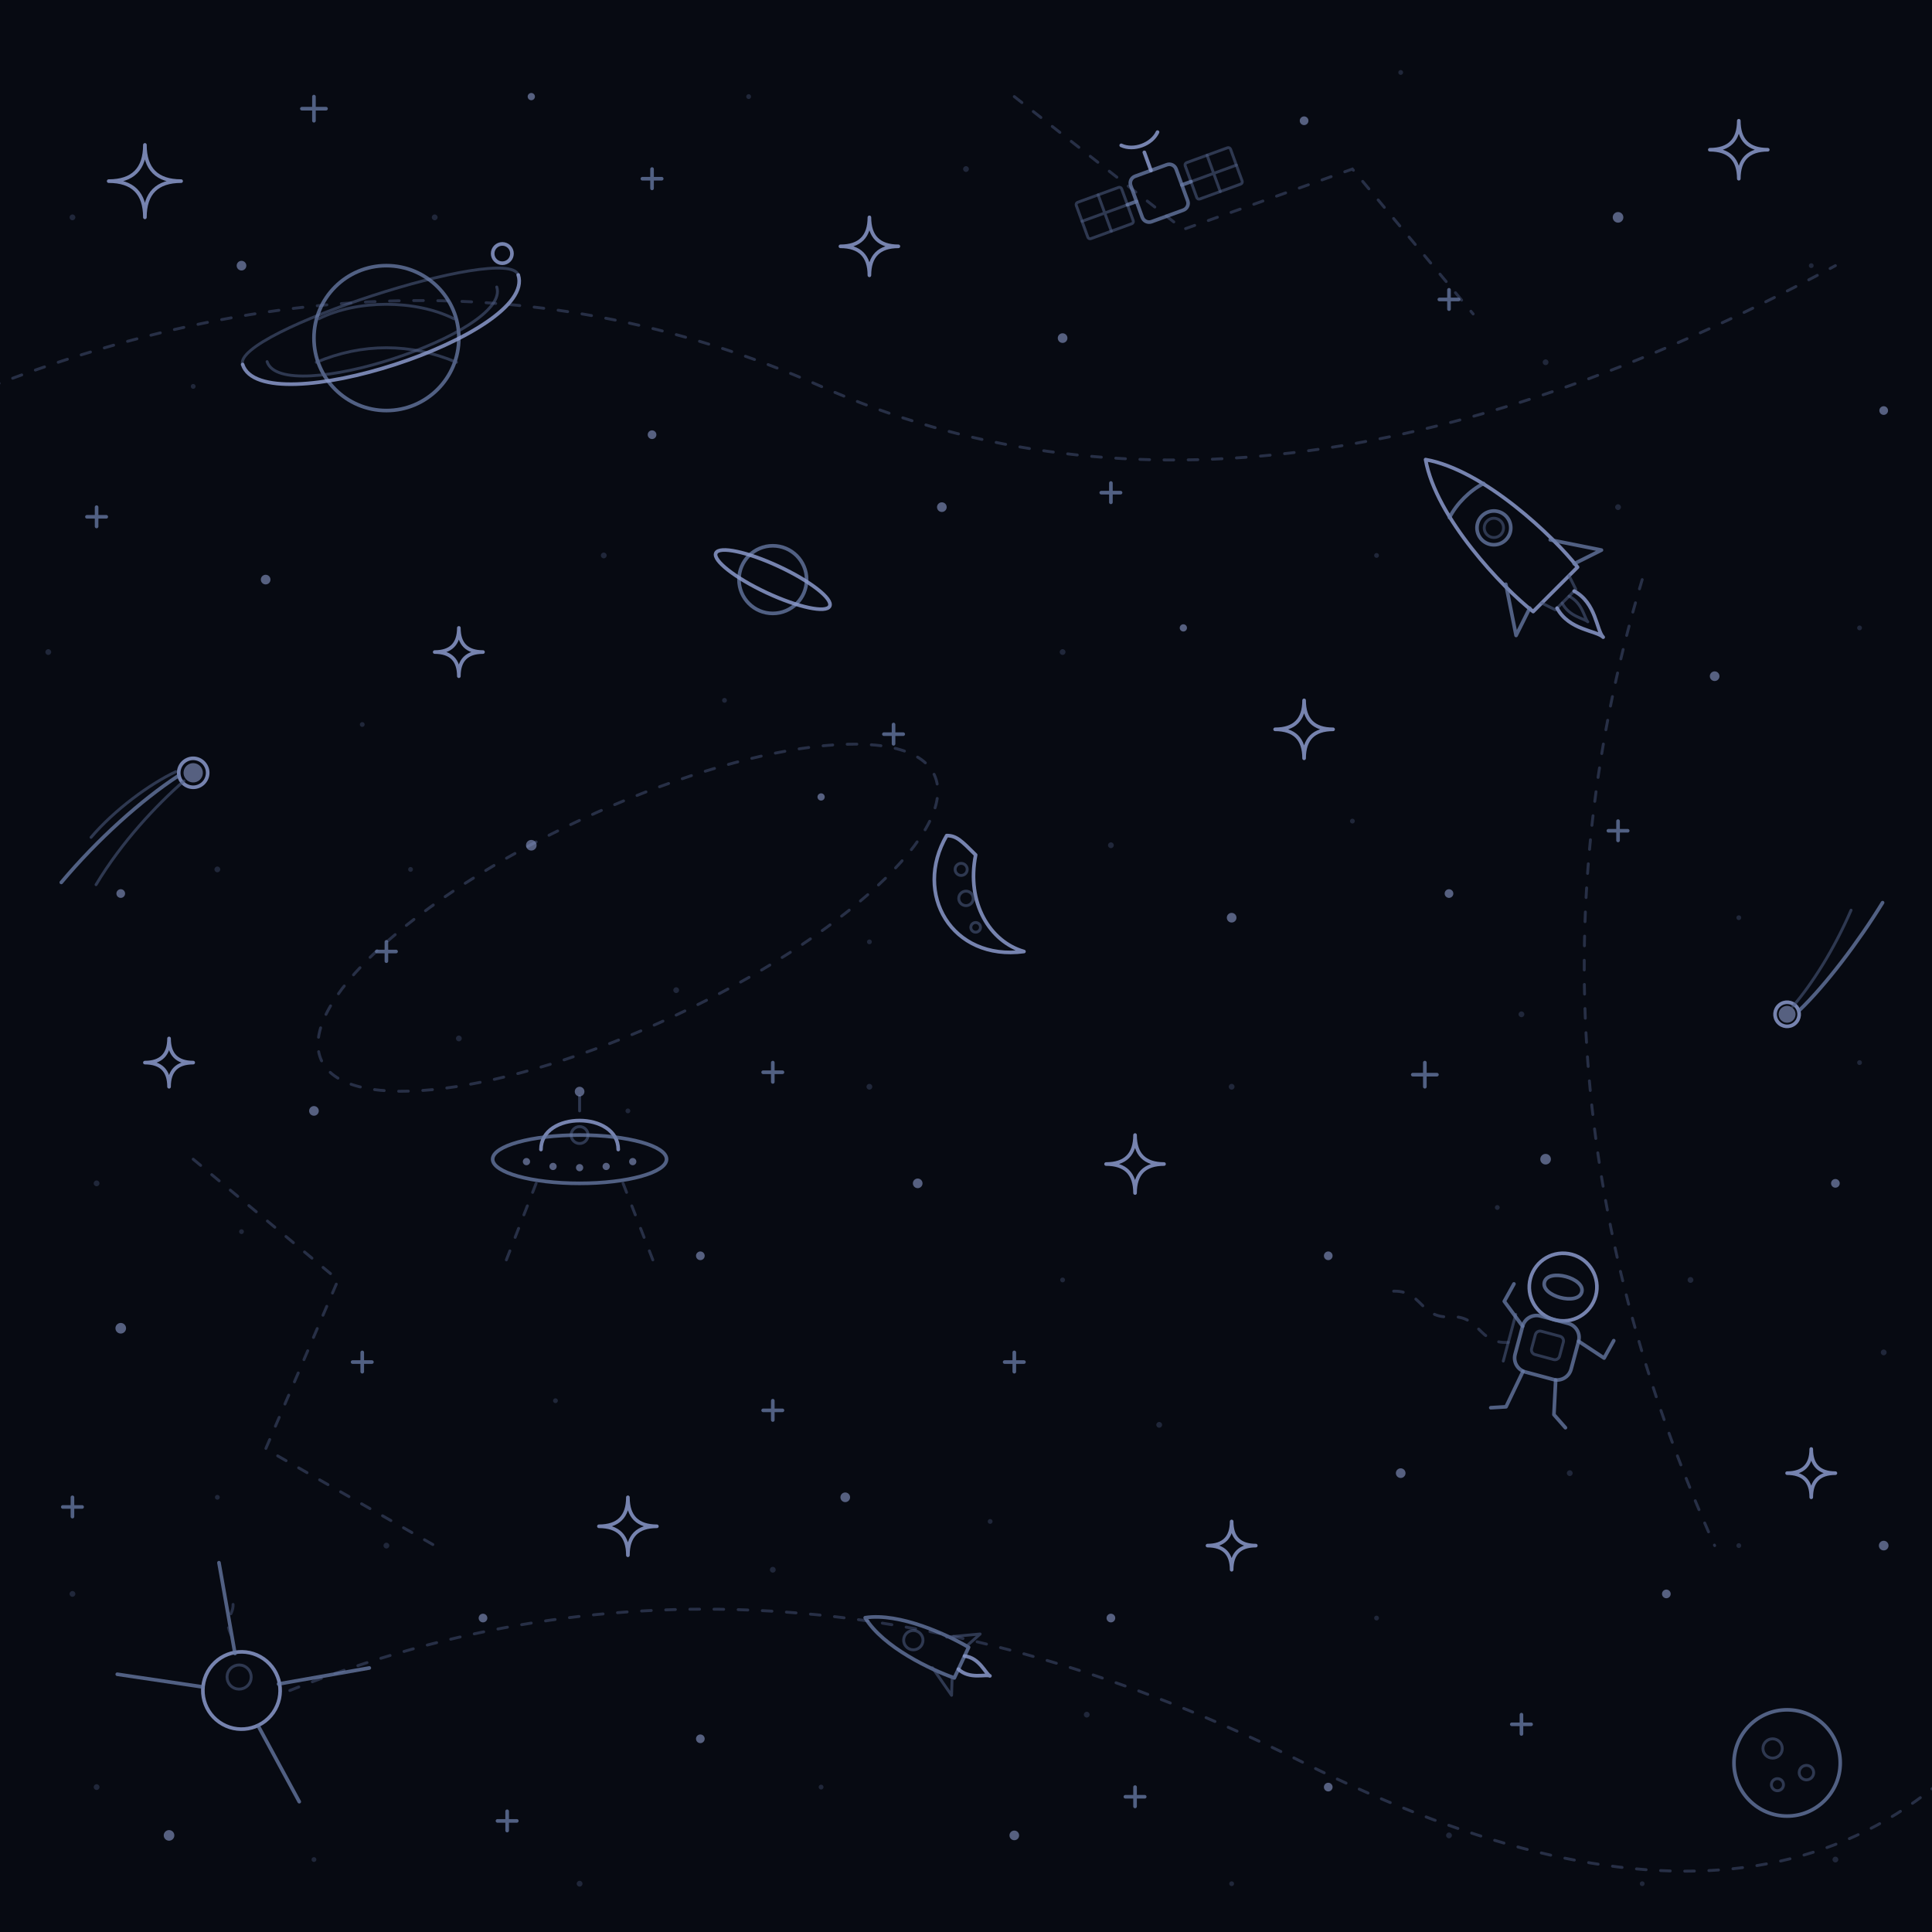
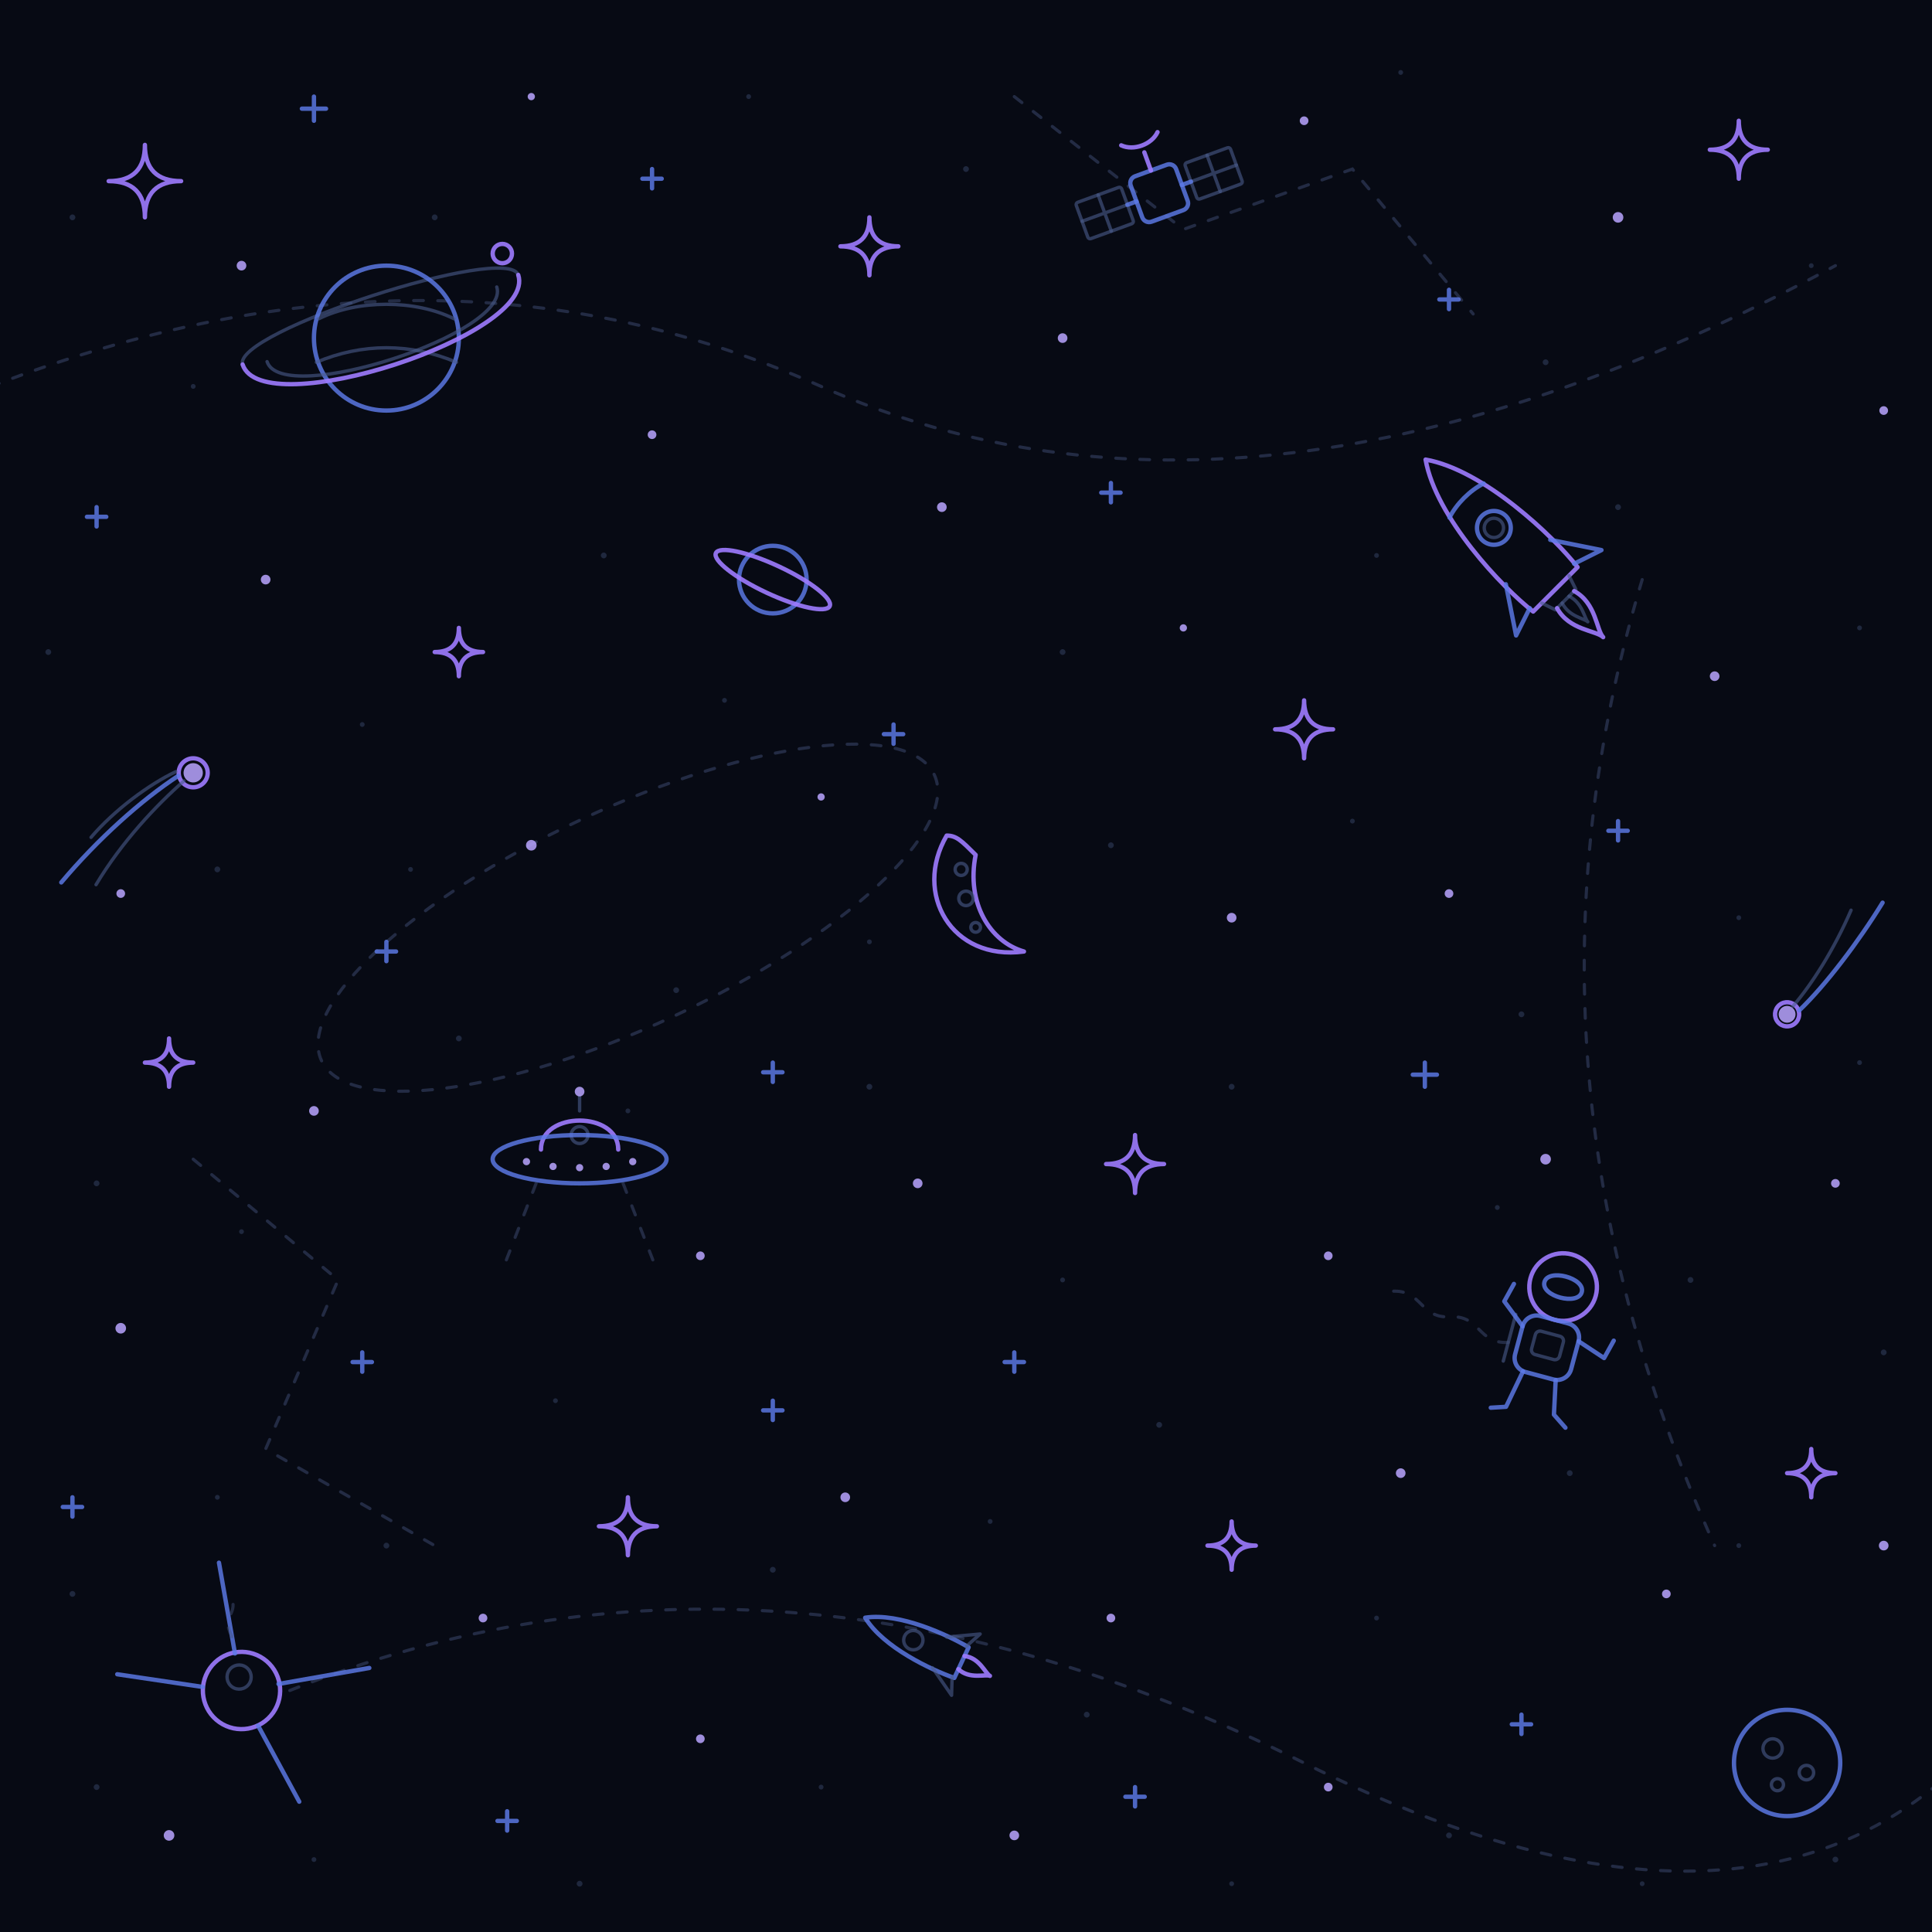
<svg xmlns="http://www.w3.org/2000/svg" viewBox="0 0 800 800" width="800" height="800">
  <defs>
    <style>
-       .bg { fill: #070A12; }
-       .p-main { fill: none; stroke: #6A7CA8; stroke-width: 1.5; stroke-linecap: round; stroke-linejoin: round; opacity: 0.75; }
-       .p-soft { fill: none; stroke: #4E5D84; stroke-width: 1.2; stroke-linecap: round; stroke-linejoin: round; opacity: 0.55; }
-       .p-acc  { fill: none; stroke: #8A99CA; stroke-width: 1.5; stroke-linecap: round; stroke-linejoin: round; opacity: 0.85; }
-       .p-dash { fill: none; stroke: #4E5D84; stroke-width: 1.2; stroke-dasharray: 4, 6; stroke-linecap: round; opacity: 0.45; }
-       .glow-dot { fill: #8A99CA; opacity: 0.6; }
-       .soft-dot { fill: #6A7CA8; opacity: 0.4; }
-       .tiny-dot { fill: #4E5D84; opacity: 0.35; }
+       .bg { fill: #070A14; }
+       .p-main { fill: none; stroke: #5D7AE8; stroke-width: 1.8; stroke-linecap: round; stroke-linejoin: round; opacity: 0.82; }
+       .p-soft { fill: none; stroke: #4A5B8C; stroke-width: 1.4; stroke-linecap: round; stroke-linejoin: round; opacity: 0.60; }
+       .p-acc  { fill: none; stroke: #9D7BFF; stroke-width: 1.8; stroke-linecap: round; stroke-linejoin: round; opacity: 0.90; }
+       .p-dash { fill: none; stroke: #44547E; stroke-width: 1.3; stroke-dasharray: 4, 6; stroke-linecap: round; opacity: 0.45; }
+       .glow-dot { fill: #B8A5FF; opacity: 0.85; }
+       .soft-dot { fill: #6875F5; opacity: 0.65; }
+       .tiny-dot { fill: #44547E; opacity: 0.40; }
    </style>
  </defs>
  <rect class="bg" width="100%" height="100%" />
  <g class="p-dash">
    <path d="M-50,180 Q160,80 340,160 T760,110" />
    <path d="M120,700 Q320,620 540,730 T850,680" />
    <path d="M680,240 Q620,440 710,640" />
    <ellipse cx="260" cy="380" rx="140" ry="45" transform="rotate(-25 260 380)" />
    <path d="M420,40 L490,95 L560,70 L610,130" />
    <path d="M80,480 L140,530 L110,600 L180,640" />
  </g>
  <g transform="translate(160, 140)">
    <path class="p-soft" d="M-60,-8 C-60,-22 60,-22 60,-8" transform="rotate(-18)" />
    <circle class="p-main" cx="0" cy="0" r="30" />
    <path class="p-soft" d="M-28,-8 C-12,-16 12,-16 28,-8" />
    <path class="p-soft" d="M-29,10 C-10,2 10,2 29,10" />
    <path class="p-acc" d="M-60,-8 C-60,18 60,18 60,-8" transform="rotate(-18)" />
    <path class="p-soft" d="M-50,-6 C-50,14 50,14 50,-6" transform="rotate(-18)" />
    <circle class="p-acc" cx="48" cy="-35" r="4" />
  </g>
  <g transform="translate(620, 220) rotate(-45)">
    <path class="p-acc" d="M0,-42 C14,-22 15,18 13,34 L-13,34 C-15,18 -14,-22 0,-42 Z" />
    <path class="p-main" d="M-10,-18 C-4,-20 4,-20 10,-18" />
    <circle class="p-main" cx="0" cy="-2" r="7" />
    <circle class="p-soft" cx="0" cy="-2" r="4" />
    <path class="p-main" d="M-13,18 L-25,36 L-13,32" />
    <path class="p-main" d="M13,18 L25,36 L13,32" />
    <path class="p-soft" d="M-8,34 L-6,40 L6,40 L8,34" />
    <path class="p-acc" d="M-5,40 C-8,50 0,58 0,62 C0,58 8,50 5,40" />
    <path class="p-soft" d="M-2,40 C-4,46 0,51 0,53 C0,51 4,46 2,40" />
  </g>
  <g transform="translate(240, 480)">
    <path class="p-acc" d="M-16,-4 C-16,-20 16,-20 16,-4" />
    <circle class="p-soft" cx="0" cy="-10" r="3.5" />
    <ellipse class="p-main" cx="0" cy="0" rx="36" ry="10" />
    <circle class="glow-dot" cx="-22" cy="1" r="1.5" />
    <circle class="glow-dot" cx="-11" cy="3" r="1.5" />
    <circle class="glow-dot" cx="0" cy="3.5" r="1.5" />
    <circle class="glow-dot" cx="11" cy="3" r="1.5" />
    <circle class="glow-dot" cx="22" cy="1" r="1.5" />
    <path class="p-soft" d="M0,-20 L0,-26" />
    <circle class="glow-dot" cx="0" cy="-28" r="2" />
    <path class="p-dash" d="M-18,10 L-32,46 M18,10 L32,46" />
  </g>
  <g transform="translate(640, 560) rotate(15)">
    <circle class="p-acc" cx="0" cy="-28" r="14" />
    <path class="p-main" d="M-8,-28 C-8,-34 8,-34 8,-28 C8,-22 -8,-22 -8,-28 Z" />
    <rect class="p-main" x="-12" y="-14" width="24" height="24" rx="6" />
    <rect class="p-soft" x="-6" y="-8" width="12" height="10" rx="2" />
    <path class="p-soft" d="M-16,-12 L-16,8" />
    <path class="p-main" d="M-12,-8 L-22,-16 L-20,-24" />
    <path class="p-main" d="M12,-8 L24,-4 L26,-12" />
    <path class="p-main" d="M-7,10 L-10,26 L-16,28" />
    <path class="p-main" d="M7,10 L10,24 L16,28" />
    <path class="p-dash" d="M-16,0 C-28,4 -30,-8 -42,-4 C-54,0 -56,-12 -68,-8" />
  </g>
  <g transform="translate(480, 80) rotate(-20)">
    <rect class="p-main" x="-10" y="-10" width="20" height="20" rx="3" />
    <path class="p-acc" d="M0,-10 L0,-18 M-8,-24 C-4,-20 4,-20 8,-24" />
    <rect class="p-soft" x="-34" y="-8" width="20" height="16" rx="1" />
    <path class="p-soft" d="M-24,-8 L-24,8 M-34,0 L-14,0" />
    <path class="p-main" d="M-14,0 L-10,0" />
    <rect class="p-soft" x="14" y="-8" width="20" height="16" rx="1" />
    <path class="p-soft" d="M24,-8 L24,8 M14,0 L34,0" />
    <path class="p-main" d="M10,0 L14,0" />
  </g>
  <g transform="translate(410, 370)">
    <path class="p-acc" d="M-18,-24 C-32,0 -16,28 14,24 C0,20 -10,4 -6,-16 C-12,-22 -14,-24 -18,-24 Z" />
    <circle class="p-soft" cx="-10" cy="2" r="3" />
    <circle class="p-soft" cx="-6" cy="14" r="2" />
    <circle class="p-soft" cx="-12" cy="-10" r="2.5" />
  </g>
  <g transform="translate(100, 700) rotate(35)">
    <circle class="p-acc" cx="0" cy="0" r="16" />
    <circle class="p-soft" cx="-4" cy="-4" r="5" />
    <path class="p-main" d="M-11,-11 L-38,-38" />
    <path class="p-main" d="M11,-11 L38,-38" />
    <path class="p-main" d="M-14,8 L-46,24" />
    <path class="p-main" d="M14,8 L46,24" />
    <path class="p-dash" d="M-16,-16 C-24,-20 -20,-24 -24,-28" />
  </g>
  <g transform="translate(80, 320) rotate(-30)">
    <circle class="glow-dot" cx="0" cy="0" r="4" />
    <circle class="p-acc" cx="0" cy="0" r="6" />
    <path class="p-main" d="M-6,-2 C-24,-1 -48,4 -70,12" />
    <path class="p-soft" d="M-5,1 C-20,4 -40,10 -58,20" />
    <path class="p-soft" d="M-6,-4 C-18,-5 -36,-3 -50,2" />
  </g>
  <g transform="translate(740, 420) rotate(140)">
    <circle class="glow-dot" cx="0" cy="0" r="3.5" />
    <circle class="p-acc" cx="0" cy="0" r="5" />
    <path class="p-main" d="M-5,-2 C-20,-1 -42,4 -60,10" />
    <path class="p-soft" d="M-4,1 C-16,3 -32,8 -48,16" />
  </g>
  <g transform="translate(740, 730)">
    <circle class="p-main" cx="0" cy="0" r="22" />
    <circle class="p-soft" cx="-6" cy="-6" r="4" />
    <circle class="p-soft" cx="8" cy="4" r="3" />
    <circle class="p-soft" cx="-4" cy="9" r="2.5" />
  </g>
  <g transform="translate(-60, 730)">
    <circle class="p-main" cx="0" cy="0" r="22" />
    <circle class="p-soft" cx="-6" cy="-6" r="4" />
    <circle class="p-soft" cx="8" cy="4" r="3" />
    <circle class="p-soft" cx="-4" cy="9" r="2.5" />
  </g>
  <g transform="translate(380, 680) rotate(-65)">
    <path class="p-main" d="M0,-24 C8,-12 8,10 7,20 L-7,20 C-8,10 -8,-12 0,-24 Z" />
    <circle class="p-soft" cx="0" cy="-2" r="4" />
    <path class="p-soft" d="M-7,10 L-14,22 L-7,19" />
    <path class="p-soft" d="M7,10 L14,22 L7,19" />
    <path class="p-acc" d="M-3,20 C-5,26 0,31 0,33 C0,31 5,26 3,20" />
  </g>
  <g transform="translate(320, 240)">
    <circle class="p-main" cx="0" cy="0" r="14" />
    <ellipse class="p-acc" cx="0" cy="0" rx="26" ry="6" transform="rotate(25)" />
  </g>
  <path class="p-acc" d="M60,60 Q60,75 75,75 Q60,75 60,90 Q60,75 45,75 Q60,75 60,60 Z" />
  <path class="p-acc" d="M360,90 Q360,102 372,102 Q360,102 360,114 Q360,102 348,102 Q360,102 360,90 Z" />
  <path class="p-acc" d="M720,50 Q720,62 732,62 Q720,62 720,74 Q720,62 708,62 Q720,62 720,50 Z" />
  <path class="p-acc" d="M190,260 Q190,270 200,270 Q190,270 190,280 Q190,270 180,270 Q190,270 190,260 Z" />
  <path class="p-acc" d="M540,290 Q540,302 552,302 Q540,302 540,314 Q540,302 528,302 Q540,302 540,290 Z" />
  <path class="p-acc" d="M470,470 Q470,482 482,482 Q470,482 470,494 Q470,482 458,482 Q470,482 470,470 Z" />
  <path class="p-acc" d="M70,430 Q70,440 80,440 Q70,440 70,450 Q70,440 60,440 Q70,440 70,430 Z" />
  <path class="p-acc" d="M260,620 Q260,632 272,632 Q260,632 260,644 Q260,632 248,632 Q260,632 260,620 Z" />
  <path class="p-acc" d="M510,630 Q510,640 520,640 Q510,640 510,650 Q510,640 500,640 Q510,640 510,630 Z" />
  <path class="p-acc" d="M750,600 Q750,610 760,610 Q750,610 750,620 Q750,610 740,610 Q750,610 750,600 Z" />
  <g class="p-main">
    <path d="M130,40 L130,50 M125,45 L135,45" />
    <path d="M270,70 L270,78 M266,74 L274,74" />
    <path d="M600,120 L600,128 M596,124 L604,124" />
    <path d="M40,210 L40,218 M36,214 L44,214" />
    <path d="M460,200 L460,208 M456,204 L464,204" />
    <path d="M370,300 L370,308 M366,304 L374,304" />
    <path d="M670,340 L670,348 M666,344 L674,344" />
    <path d="M160,390 L160,398 M156,394 L164,394" />
    <path d="M320,440 L320,448 M316,444 L324,444" />
    <path d="M590,440 L590,450 M585,445 L595,445" />
    <path d="M150,560 L150,568 M146,564 L154,564" />
    <path d="M420,560 L420,568 M416,564 L424,564" />
    <path d="M30,620 L30,628 M26,624 L34,624" />
    <path d="M320,580 L320,588 M316,584 L324,584" />
    <path d="M630,710 L630,718 M626,714 L634,714" />
    <path d="M470,740 L470,748 M466,744 L474,744" />
    <path d="M210,750 L210,758 M206,754 L214,754" />
  </g>
  <circle class="glow-dot" cx="100" cy="110" r="2" />
  <circle class="glow-dot" cx="220" cy="40" r="1.5" />
  <circle class="glow-dot" cx="440" cy="140" r="2" />
  <circle class="glow-dot" cx="540" cy="50" r="1.8" />
  <circle class="glow-dot" cx="670" cy="90" r="2.2" />
  <circle class="glow-dot" cx="780" cy="170" r="1.8" />
  <circle class="glow-dot" cx="110" cy="240" r="2" />
  <circle class="glow-dot" cx="270" cy="180" r="1.8" />
  <circle class="glow-dot" cx="390" cy="210" r="2" />
  <circle class="glow-dot" cx="490" cy="260" r="1.5" />
  <circle class="glow-dot" cx="710" cy="280" r="2" />
  <circle class="glow-dot" cx="50" cy="370" r="1.8" />
  <circle class="glow-dot" cx="220" cy="350" r="2.2" />
  <circle class="glow-dot" cx="340" cy="330" r="1.5" />
  <circle class="glow-dot" cx="510" cy="380" r="2" />
  <circle class="glow-dot" cx="600" cy="370" r="1.8" />
  <circle class="glow-dot" cx="640" cy="480" r="2.2" />
  <circle class="glow-dot" cx="760" cy="490" r="1.8" />
  <circle class="glow-dot" cx="130" cy="460" r="2" />
  <circle class="glow-dot" cx="290" cy="520" r="1.8" />
  <circle class="glow-dot" cx="380" cy="490" r="2" />
  <circle class="glow-dot" cx="550" cy="520" r="1.8" />
  <circle class="glow-dot" cx="50" cy="550" r="2.2" />
  <circle class="glow-dot" cx="200" cy="670" r="1.8" />
  <circle class="glow-dot" cx="350" cy="620" r="2" />
  <circle class="glow-dot" cx="460" cy="670" r="1.8" />
  <circle class="glow-dot" cx="580" cy="610" r="2" />
  <circle class="glow-dot" cx="690" cy="660" r="1.8" />
  <circle class="glow-dot" cx="780" cy="640" r="2" />
  <circle class="glow-dot" cx="70" cy="760" r="2.2" />
  <circle class="glow-dot" cx="290" cy="720" r="1.8" />
  <circle class="glow-dot" cx="420" cy="760" r="2" />
  <circle class="glow-dot" cx="550" cy="740" r="1.8" />
  <circle class="tiny-dot" cx="30" cy="90" r="1.2" />
  <circle class="tiny-dot" cx="80" cy="160" r="1" />
  <circle class="tiny-dot" cx="180" cy="90" r="1.2" />
  <circle class="tiny-dot" cx="310" cy="40" r="1" />
  <circle class="tiny-dot" cx="400" cy="70" r="1.2" />
  <circle class="tiny-dot" cx="580" cy="30" r="1" />
  <circle class="tiny-dot" cx="640" cy="150" r="1.2" />
  <circle class="tiny-dot" cx="750" cy="110" r="1" />
  <circle class="tiny-dot" cx="20" cy="270" r="1.2" />
  <circle class="tiny-dot" cx="150" cy="300" r="1" />
  <circle class="tiny-dot" cx="250" cy="230" r="1.2" />
  <circle class="tiny-dot" cx="300" cy="290" r="1" />
  <circle class="tiny-dot" cx="440" cy="270" r="1.2" />
  <circle class="tiny-dot" cx="570" cy="230" r="1" />
  <circle class="tiny-dot" cx="670" cy="210" r="1.2" />
  <circle class="tiny-dot" cx="770" cy="260" r="1" />
  <circle class="tiny-dot" cx="90" cy="360" r="1.2" />
  <circle class="tiny-dot" cx="170" cy="360" r="1" />
  <circle class="tiny-dot" cx="280" cy="410" r="1.2" />
  <circle class="tiny-dot" cx="360" cy="390" r="1" />
  <circle class="tiny-dot" cx="460" cy="350" r="1.2" />
  <circle class="tiny-dot" cx="560" cy="340" r="1" />
  <circle class="tiny-dot" cx="630" cy="420" r="1.2" />
  <circle class="tiny-dot" cx="720" cy="380" r="1" />
  <circle class="tiny-dot" cx="40" cy="490" r="1.2" />
  <circle class="tiny-dot" cx="100" cy="510" r="1" />
  <circle class="tiny-dot" cx="190" cy="430" r="1.2" />
  <circle class="tiny-dot" cx="260" cy="460" r="1" />
  <circle class="tiny-dot" cx="360" cy="450" r="1.2" />
  <circle class="tiny-dot" cx="440" cy="530" r="1" />
  <circle class="tiny-dot" cx="510" cy="450" r="1.2" />
  <circle class="tiny-dot" cx="620" cy="500" r="1" />
  <circle class="tiny-dot" cx="700" cy="530" r="1.2" />
  <circle class="tiny-dot" cx="770" cy="440" r="1" />
  <circle class="tiny-dot" cx="30" cy="660" r="1.2" />
  <circle class="tiny-dot" cx="90" cy="620" r="1" />
  <circle class="tiny-dot" cx="160" cy="640" r="1.2" />
  <circle class="tiny-dot" cx="230" cy="580" r="1" />
  <circle class="tiny-dot" cx="320" cy="650" r="1.2" />
  <circle class="tiny-dot" cx="410" cy="630" r="1" />
  <circle class="tiny-dot" cx="480" cy="590" r="1.2" />
  <circle class="tiny-dot" cx="570" cy="670" r="1" />
  <circle class="tiny-dot" cx="650" cy="610" r="1.2" />
  <circle class="tiny-dot" cx="720" cy="640" r="1" />
  <circle class="tiny-dot" cx="780" cy="560" r="1.2" />
  <circle class="tiny-dot" cx="40" cy="740" r="1.2" />
  <circle class="tiny-dot" cx="130" cy="770" r="1" />
  <circle class="tiny-dot" cx="240" cy="780" r="1.2" />
  <circle class="tiny-dot" cx="340" cy="740" r="1" />
  <circle class="tiny-dot" cx="450" cy="710" r="1.2" />
  <circle class="tiny-dot" cx="510" cy="780" r="1" />
  <circle class="tiny-dot" cx="600" cy="760" r="1.2" />
  <circle class="tiny-dot" cx="680" cy="780" r="1" />
  <circle class="tiny-dot" cx="760" cy="770" r="1.2" />
</svg>
